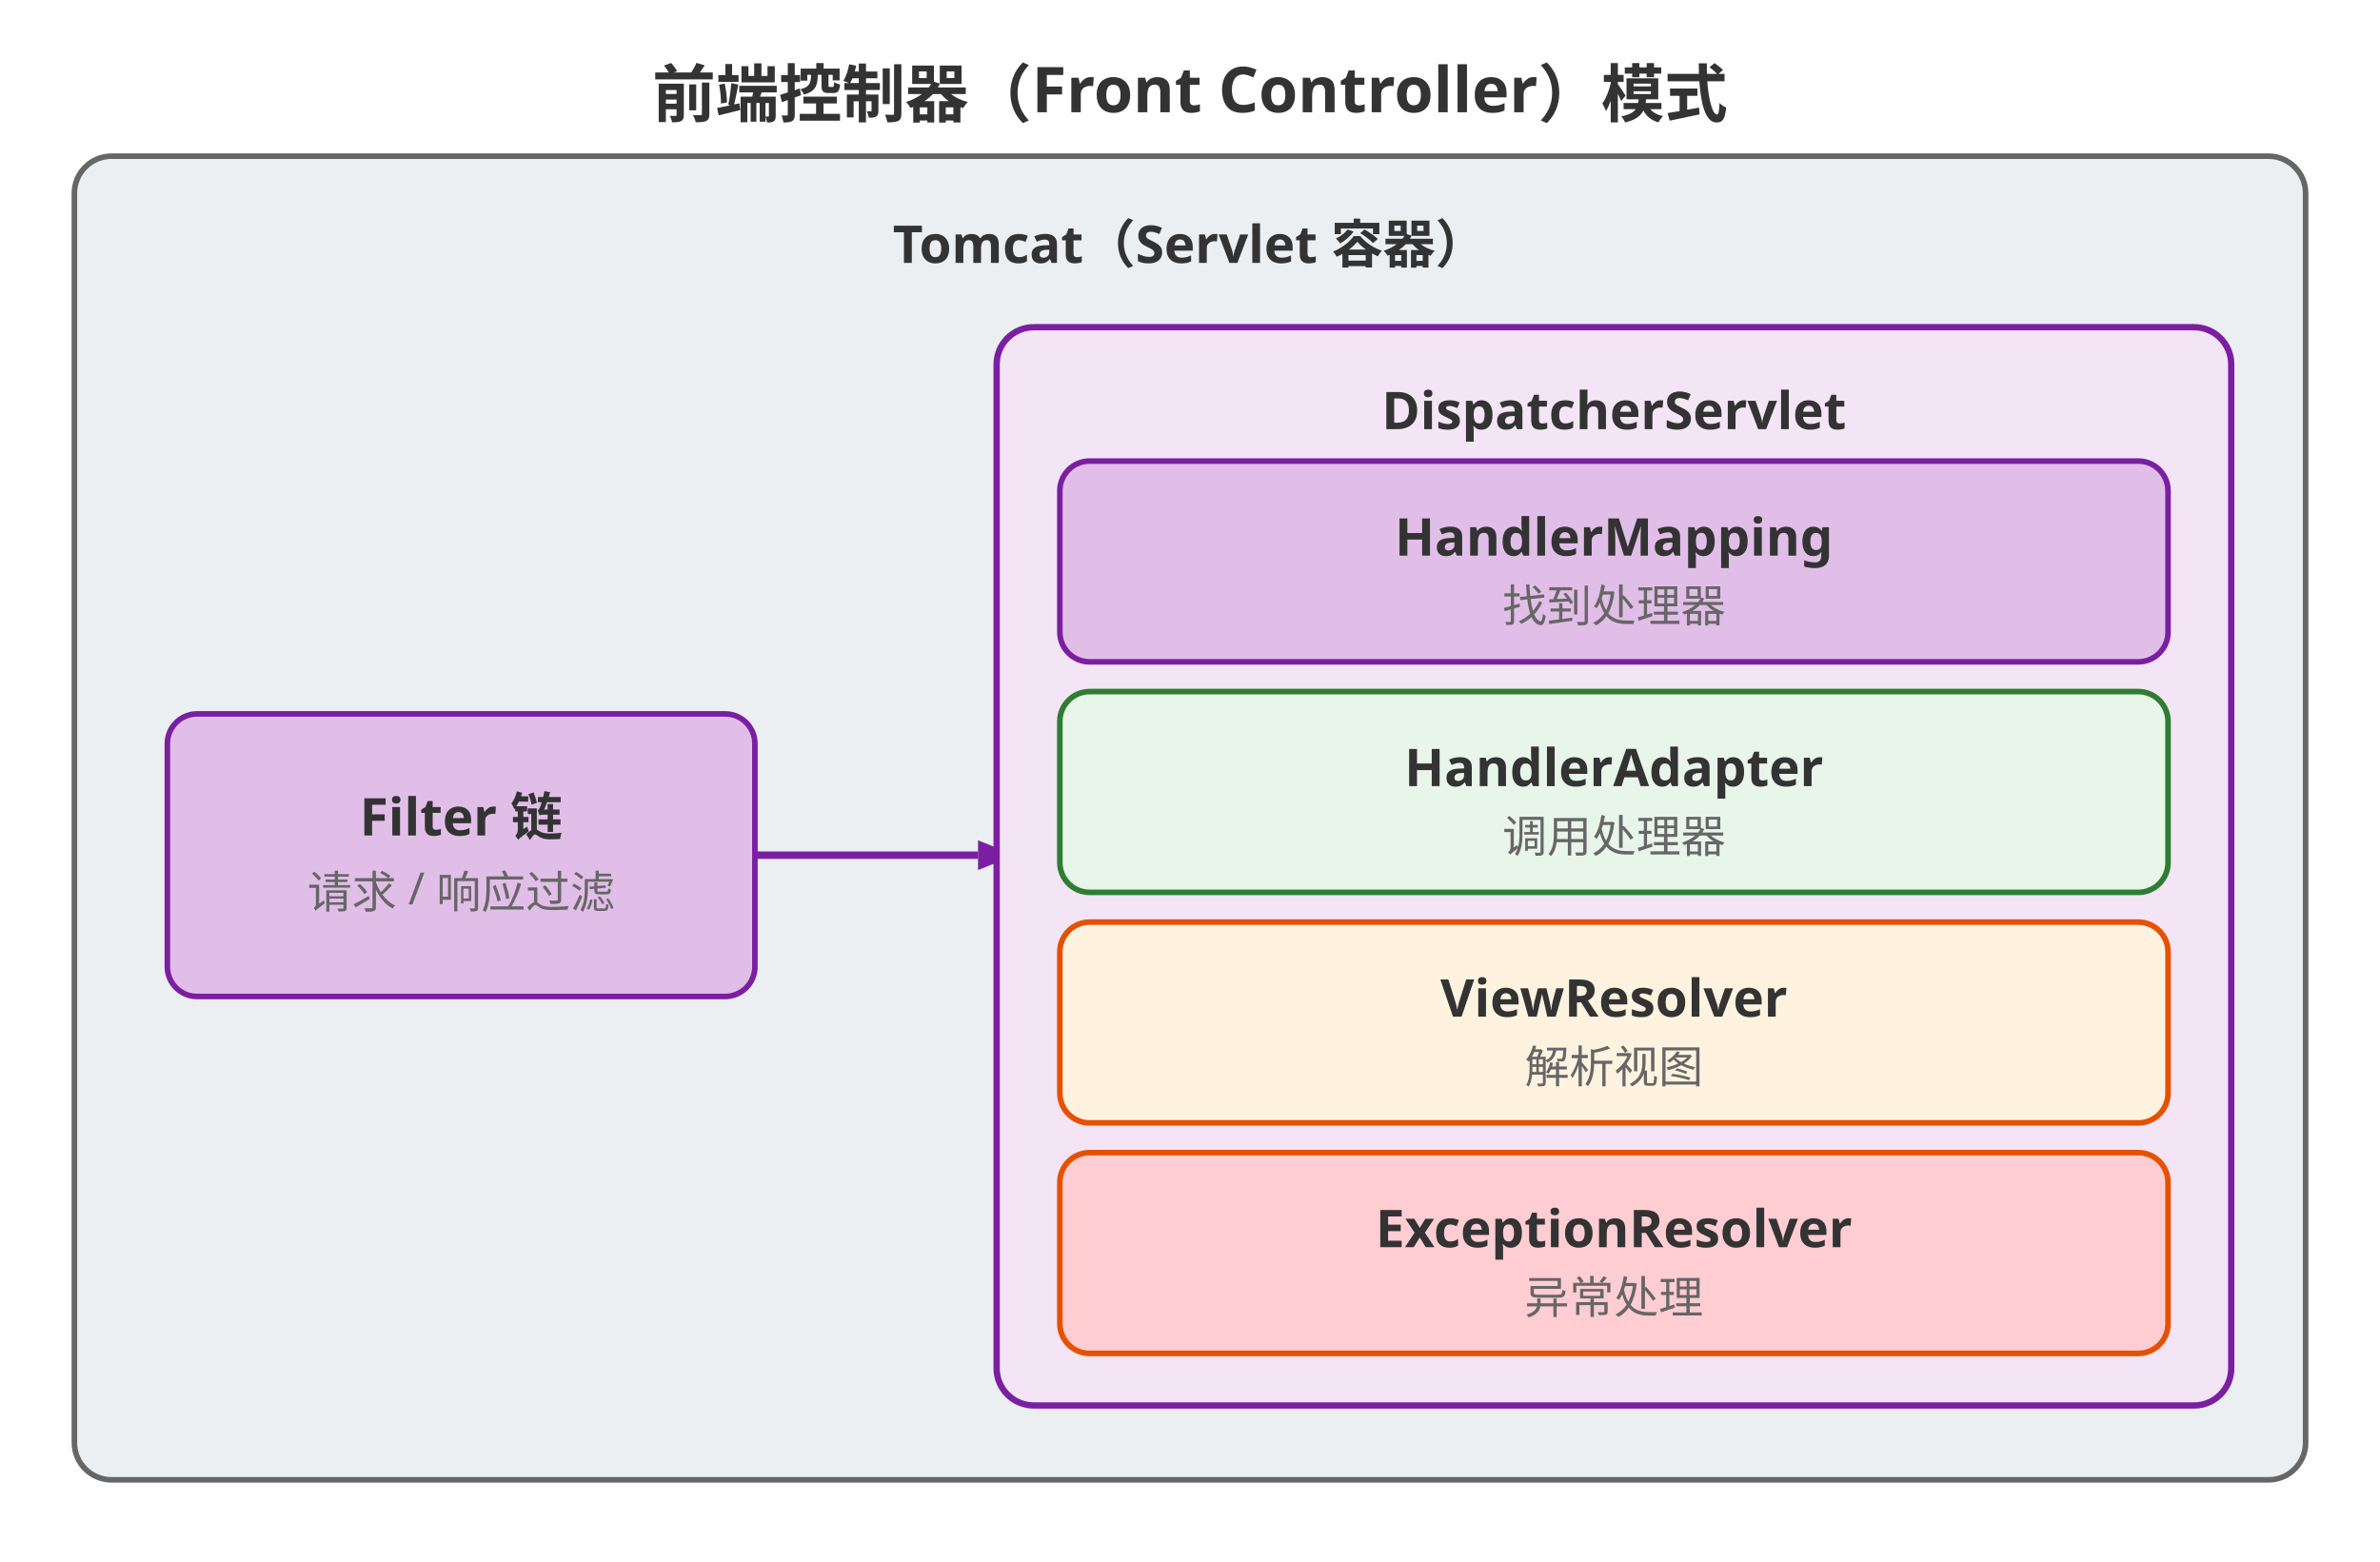
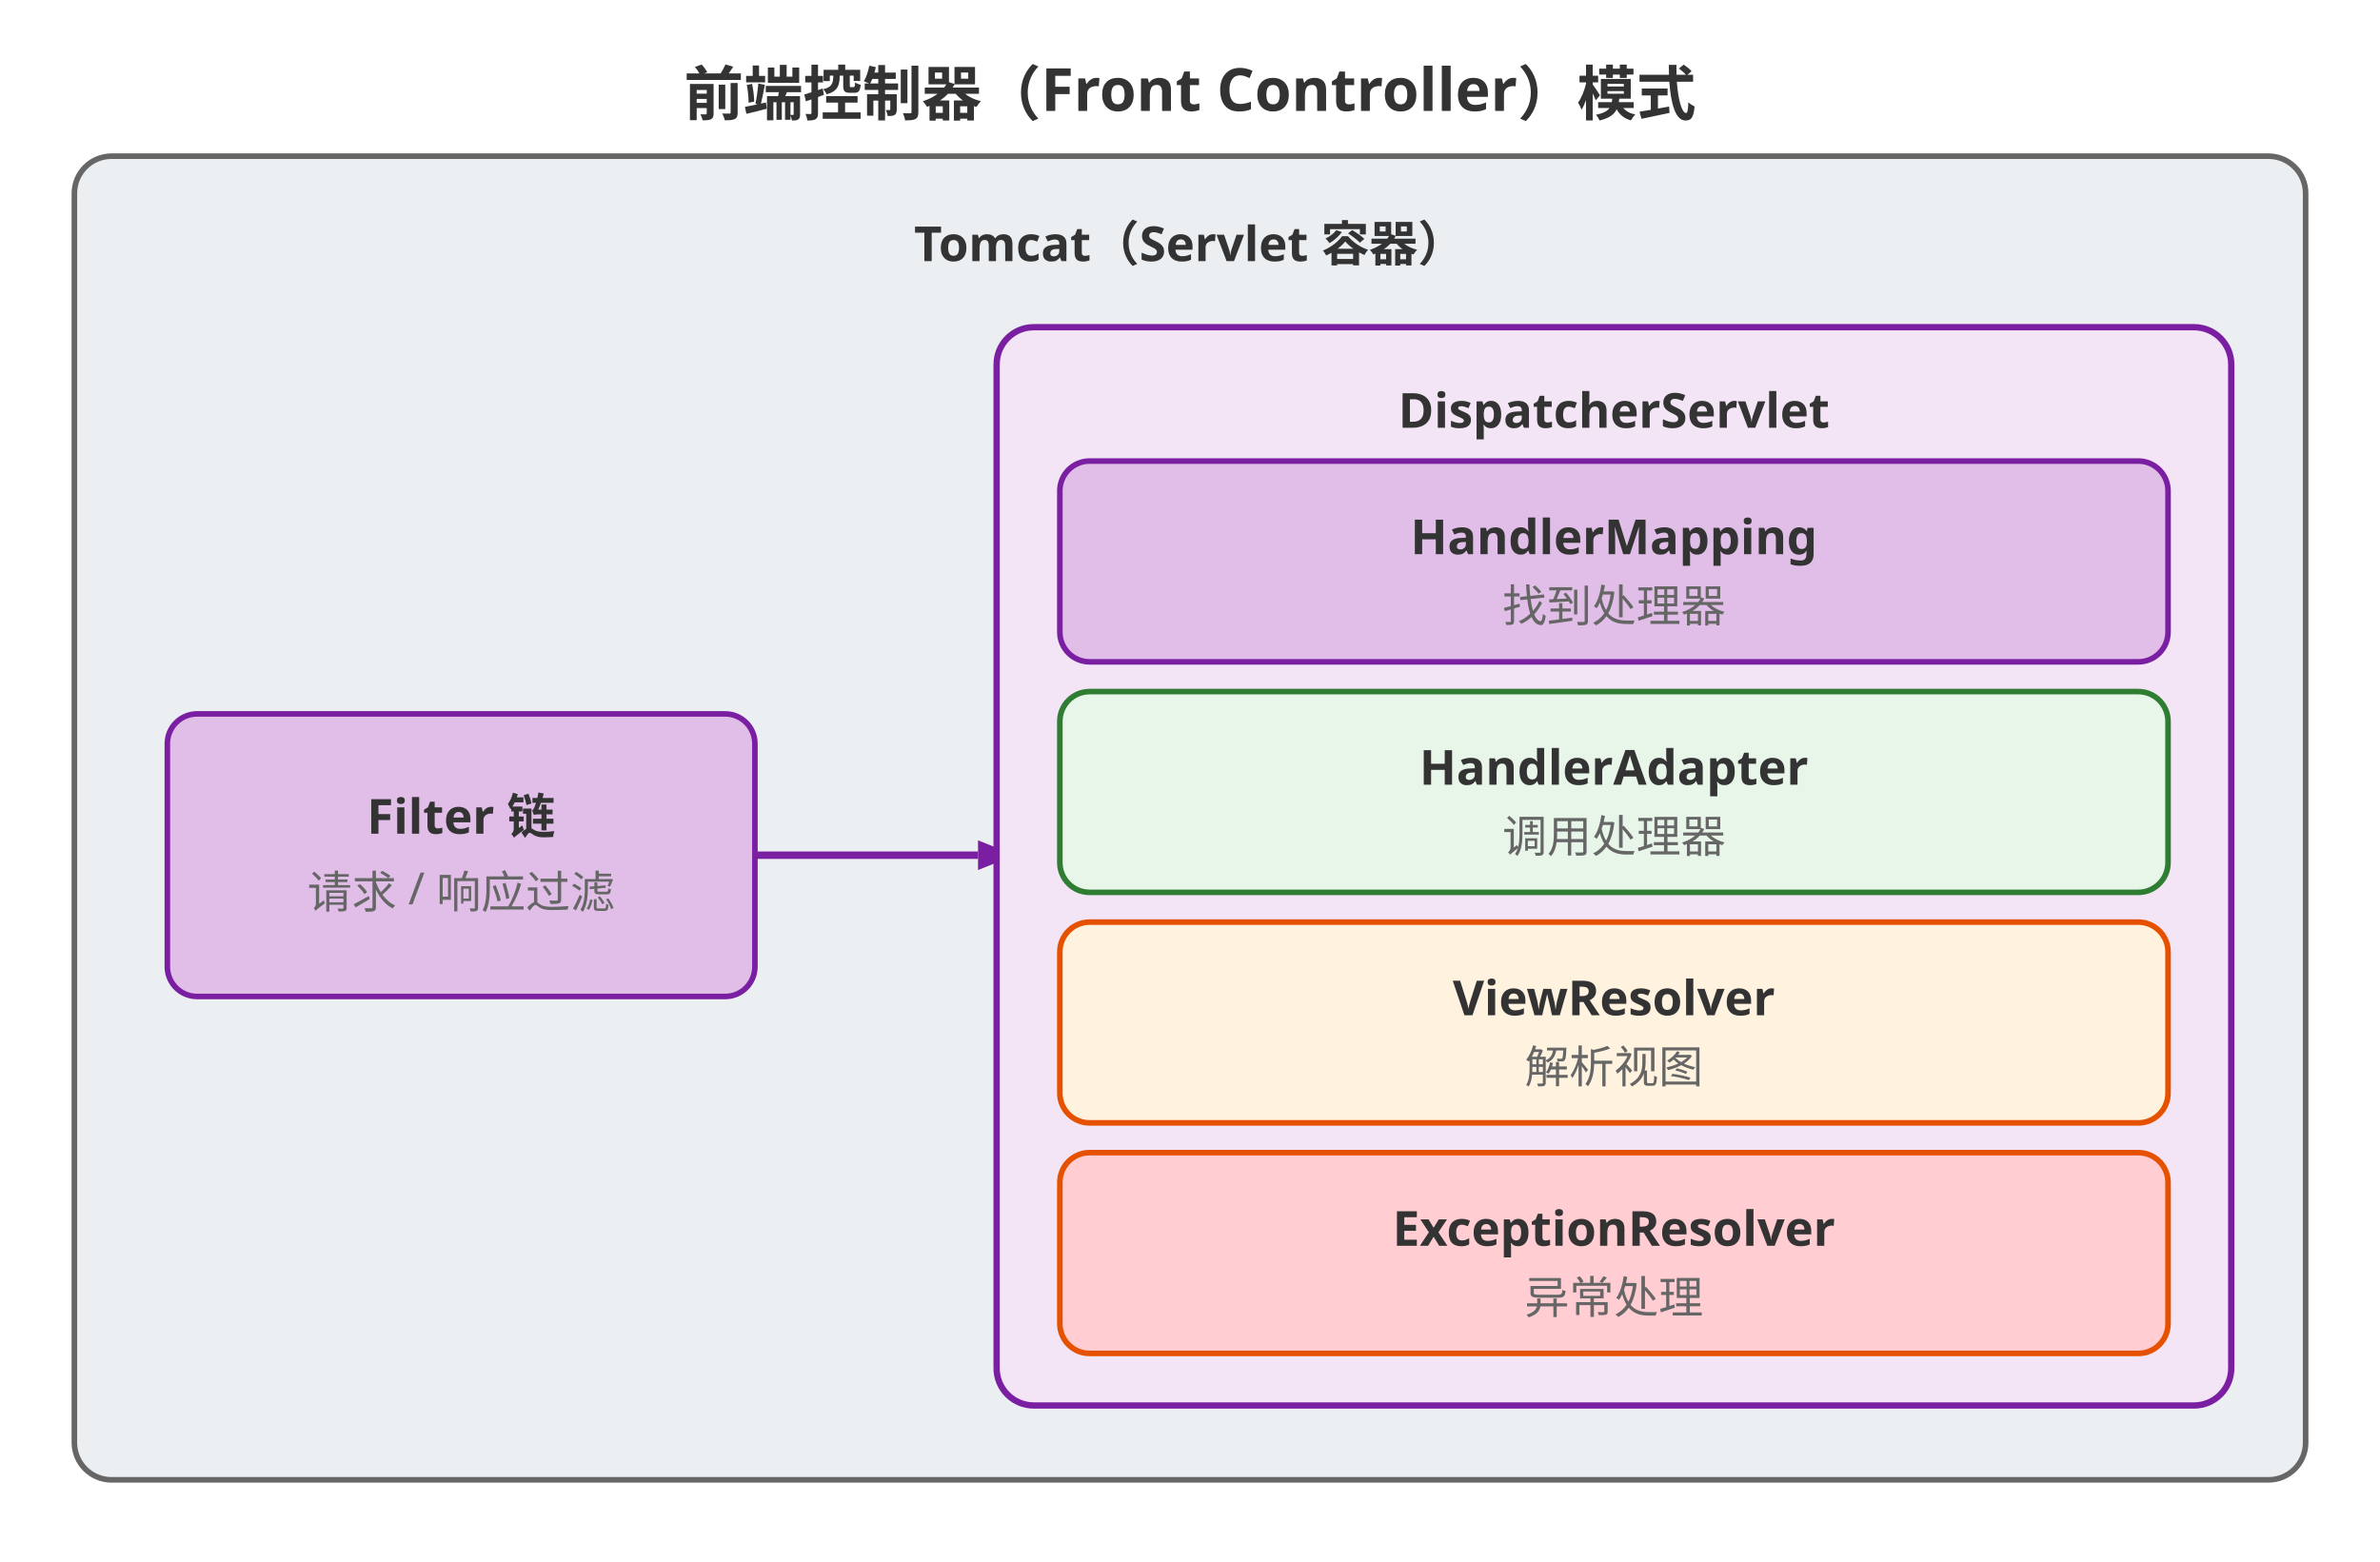
<svg xmlns="http://www.w3.org/2000/svg" viewBox="0 0 640 420" width="640" height="420" font-family="'Noto Sans SC','PingFang SC','Microsoft YaHei',sans-serif">
  <style>
  text { text-anchor: middle; dominant-baseline: central; }
-   .title { font-size: 17px; font-weight: bold; fill: #333333; }
-   .label { font-size: 14px; fill: #333333; }
+   .title { font-size:16px; font-weight: bold; fill: #333333; }
+   .label { font-size: 13px; fill: #333333; }
  .note { font-size: 12px; fill: #666666; }
  .arrow { stroke: #7b1fa2; stroke-width: 2; fill: none; marker-end: url(#arrowhead); }
  .box { rx: 8; ry: 8; }
  .phase { fill: #eceff1; stroke: #666666; stroke-width: 1.5; }
  .highlight { fill: #fff3e0; stroke: #e65100; stroke-width: 1.5; }
  .action { fill: #e8f5e9; stroke: #2e7d32; stroke-width: 1.5; }
  .important { fill: #ffcdd2; stroke: #e65100; stroke-width: 1.5; }
  .step { fill: #e1bee7; stroke: #7b1fa2; stroke-width: 1.5; }
</style>
  <defs>
    <marker id="arrowhead" markerWidth="10" markerHeight="8" refX="0" refY="4" orient="auto" markerUnits="userSpaceOnUse">
      <path d="M0,0 L10,4 L0,8 Z" fill="#7b1fa2" />
    </marker>
  </defs>
  <text x="320" y="24" class="title">前端控制器（Front Controller）模式</text>
  <rect x="20" y="42" width="600" height="356" rx="10" class="phase" />
  <text x="320" y="64" class="label" font-weight="bold">Tomcat（Servlet 容器）</text>
  <rect x="45" y="192" width="158" height="76" class="box step" />
  <text x="124" y="218" class="label" font-weight="bold">Filter 链</text>
  <text x="124" y="239" class="note">请求 / 响应过滤</text>
  <line x1="203" y1="230" x2="263" y2="230" class="arrow" />
  <rect x="268" y="88" width="332" height="290" rx="10" fill="#f3e5f5" stroke="#7b1fa2" stroke-width="1.7" />
  <text x="434" y="110" class="label" font-weight="bold" fill="#7b1fa2">DispatcherServlet</text>
  <rect x="285" y="124" width="298" height="54" class="box step" />
  <text x="434" y="144" class="label" font-weight="bold">HandlerMapping</text>
  <text x="434" y="162" class="note">找到处理器</text>
  <rect x="285" y="186" width="298" height="54" class="box action" />
  <text x="434" y="206" class="label" font-weight="bold">HandlerAdapter</text>
  <text x="434" y="224" class="note">调用处理器</text>
  <rect x="285" y="248" width="298" height="54" class="box highlight" />
  <text x="434" y="268" class="label" font-weight="bold">ViewResolver</text>
  <text x="434" y="286" class="note">解析视图</text>
  <rect x="285" y="310" width="298" height="54" class="box important" />
  <text x="434" y="330" class="label" font-weight="bold">ExceptionResolver</text>
  <text x="434" y="348" class="note">异常处理</text>
</svg>
